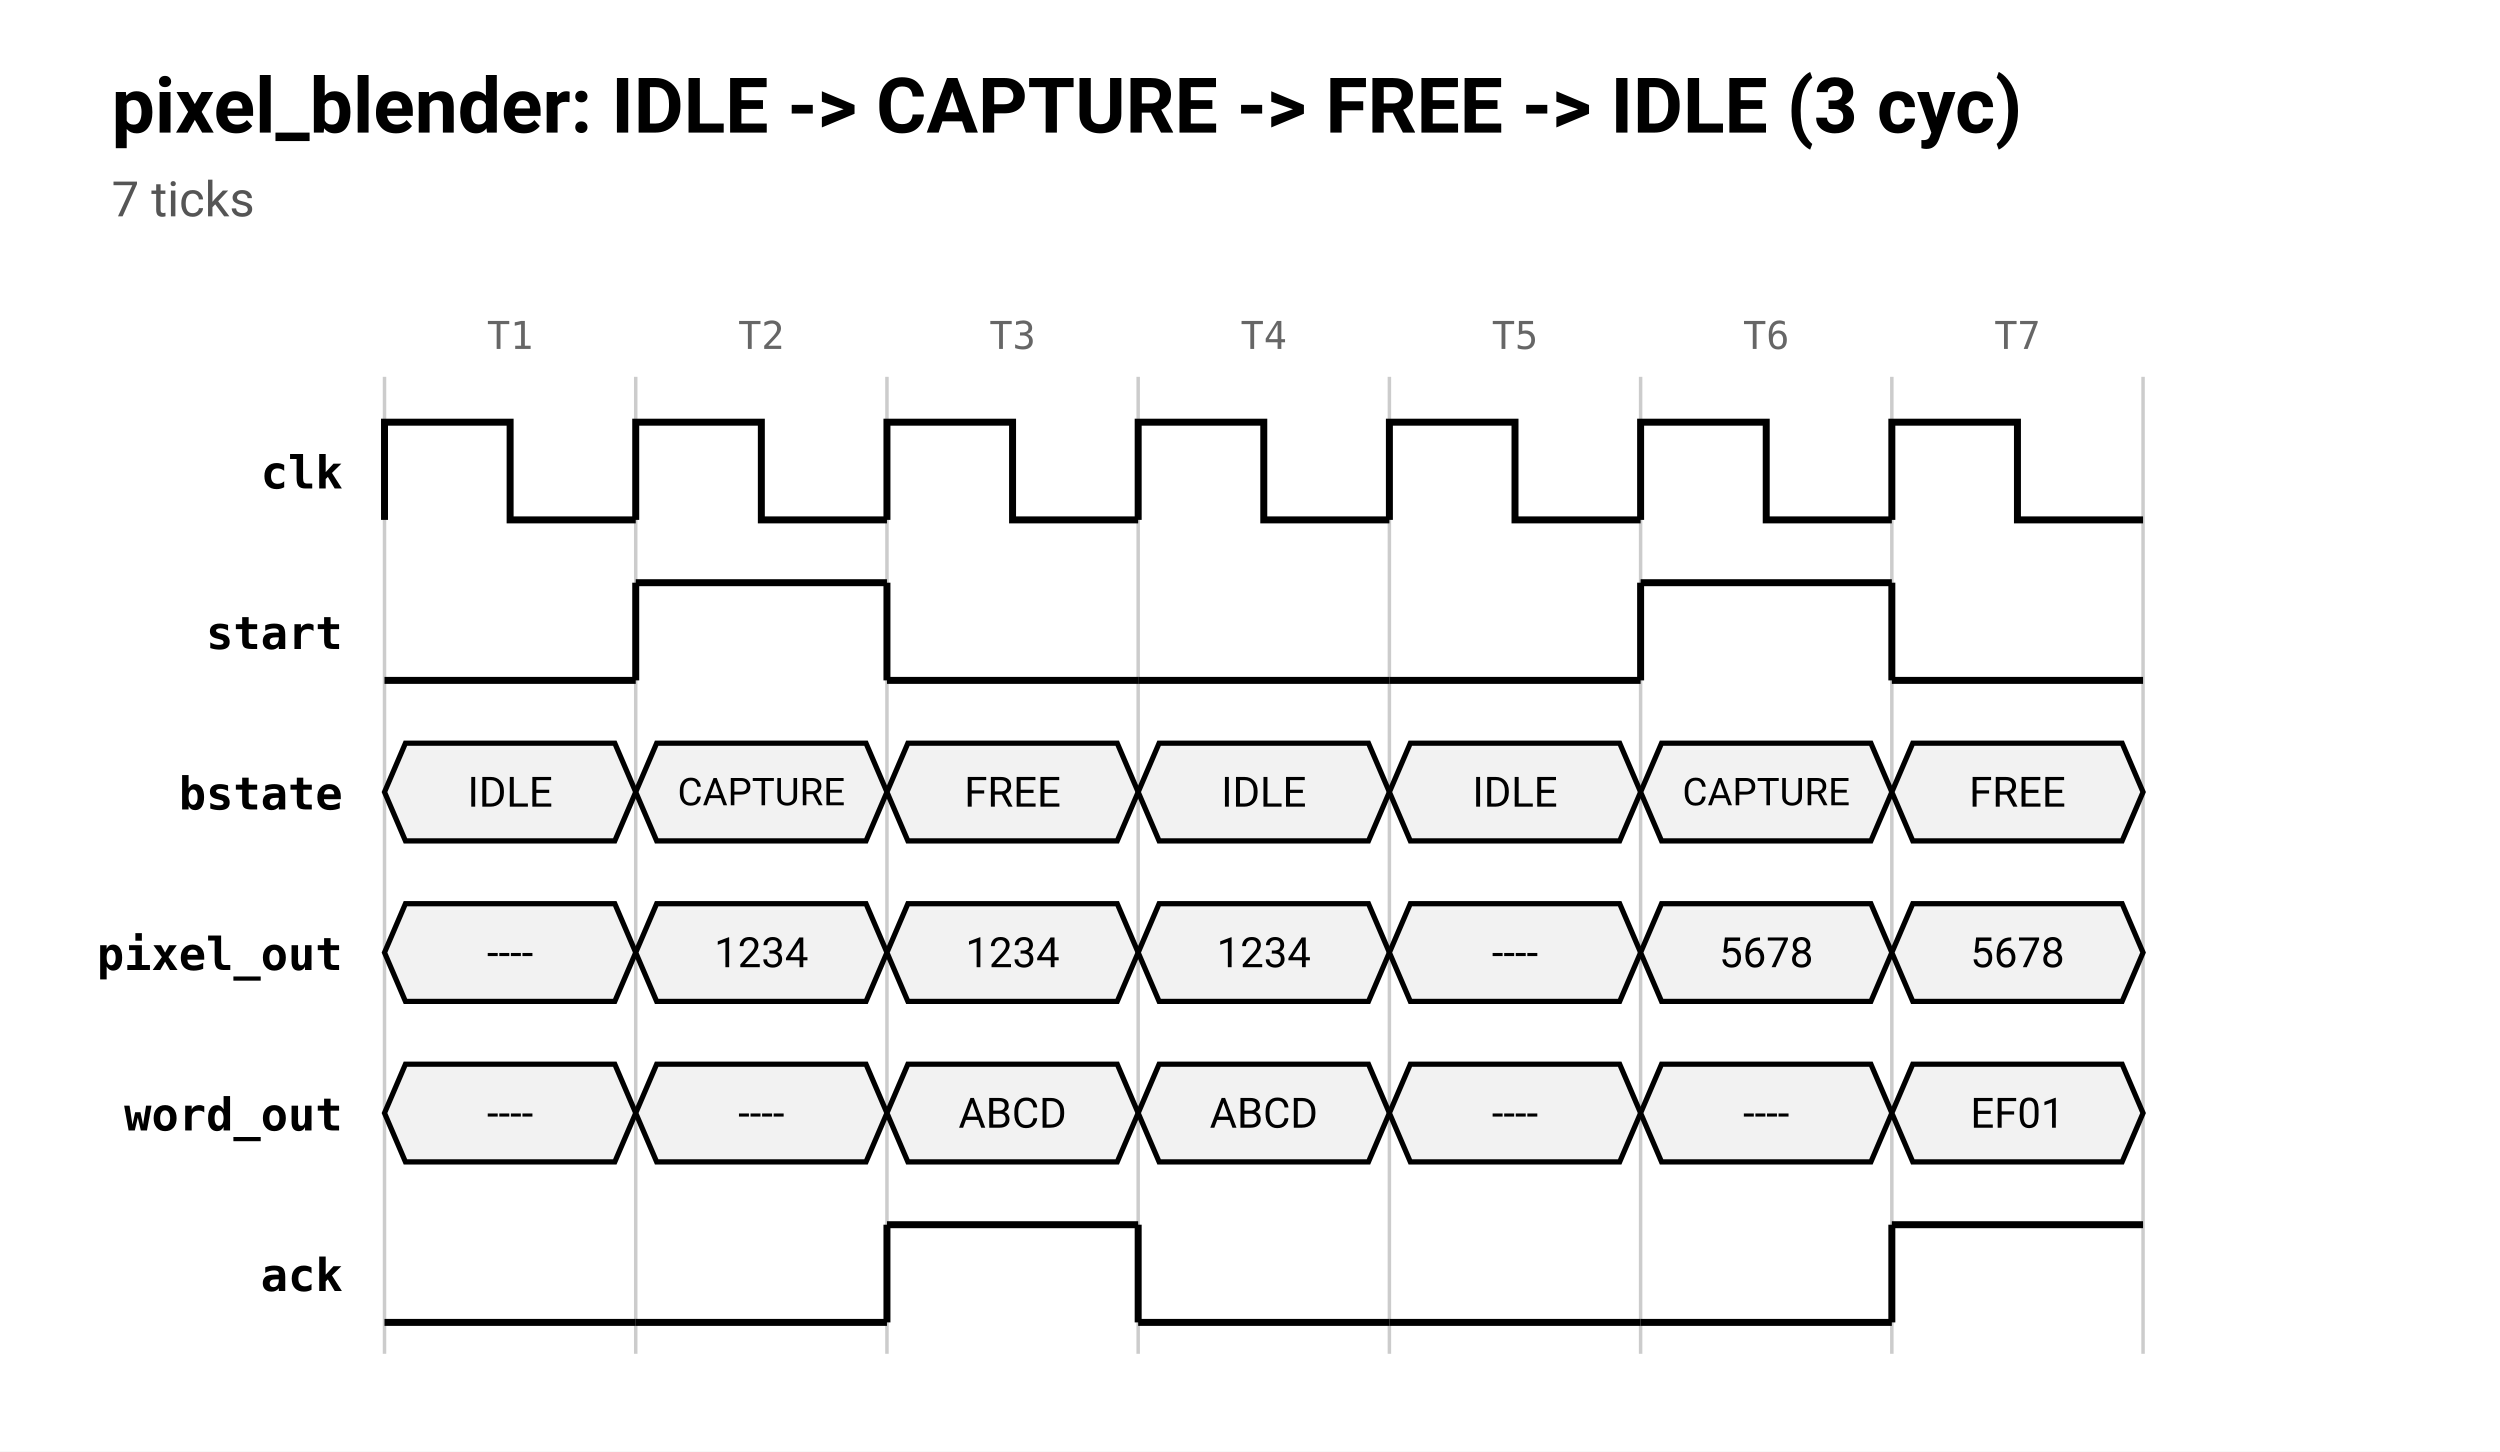
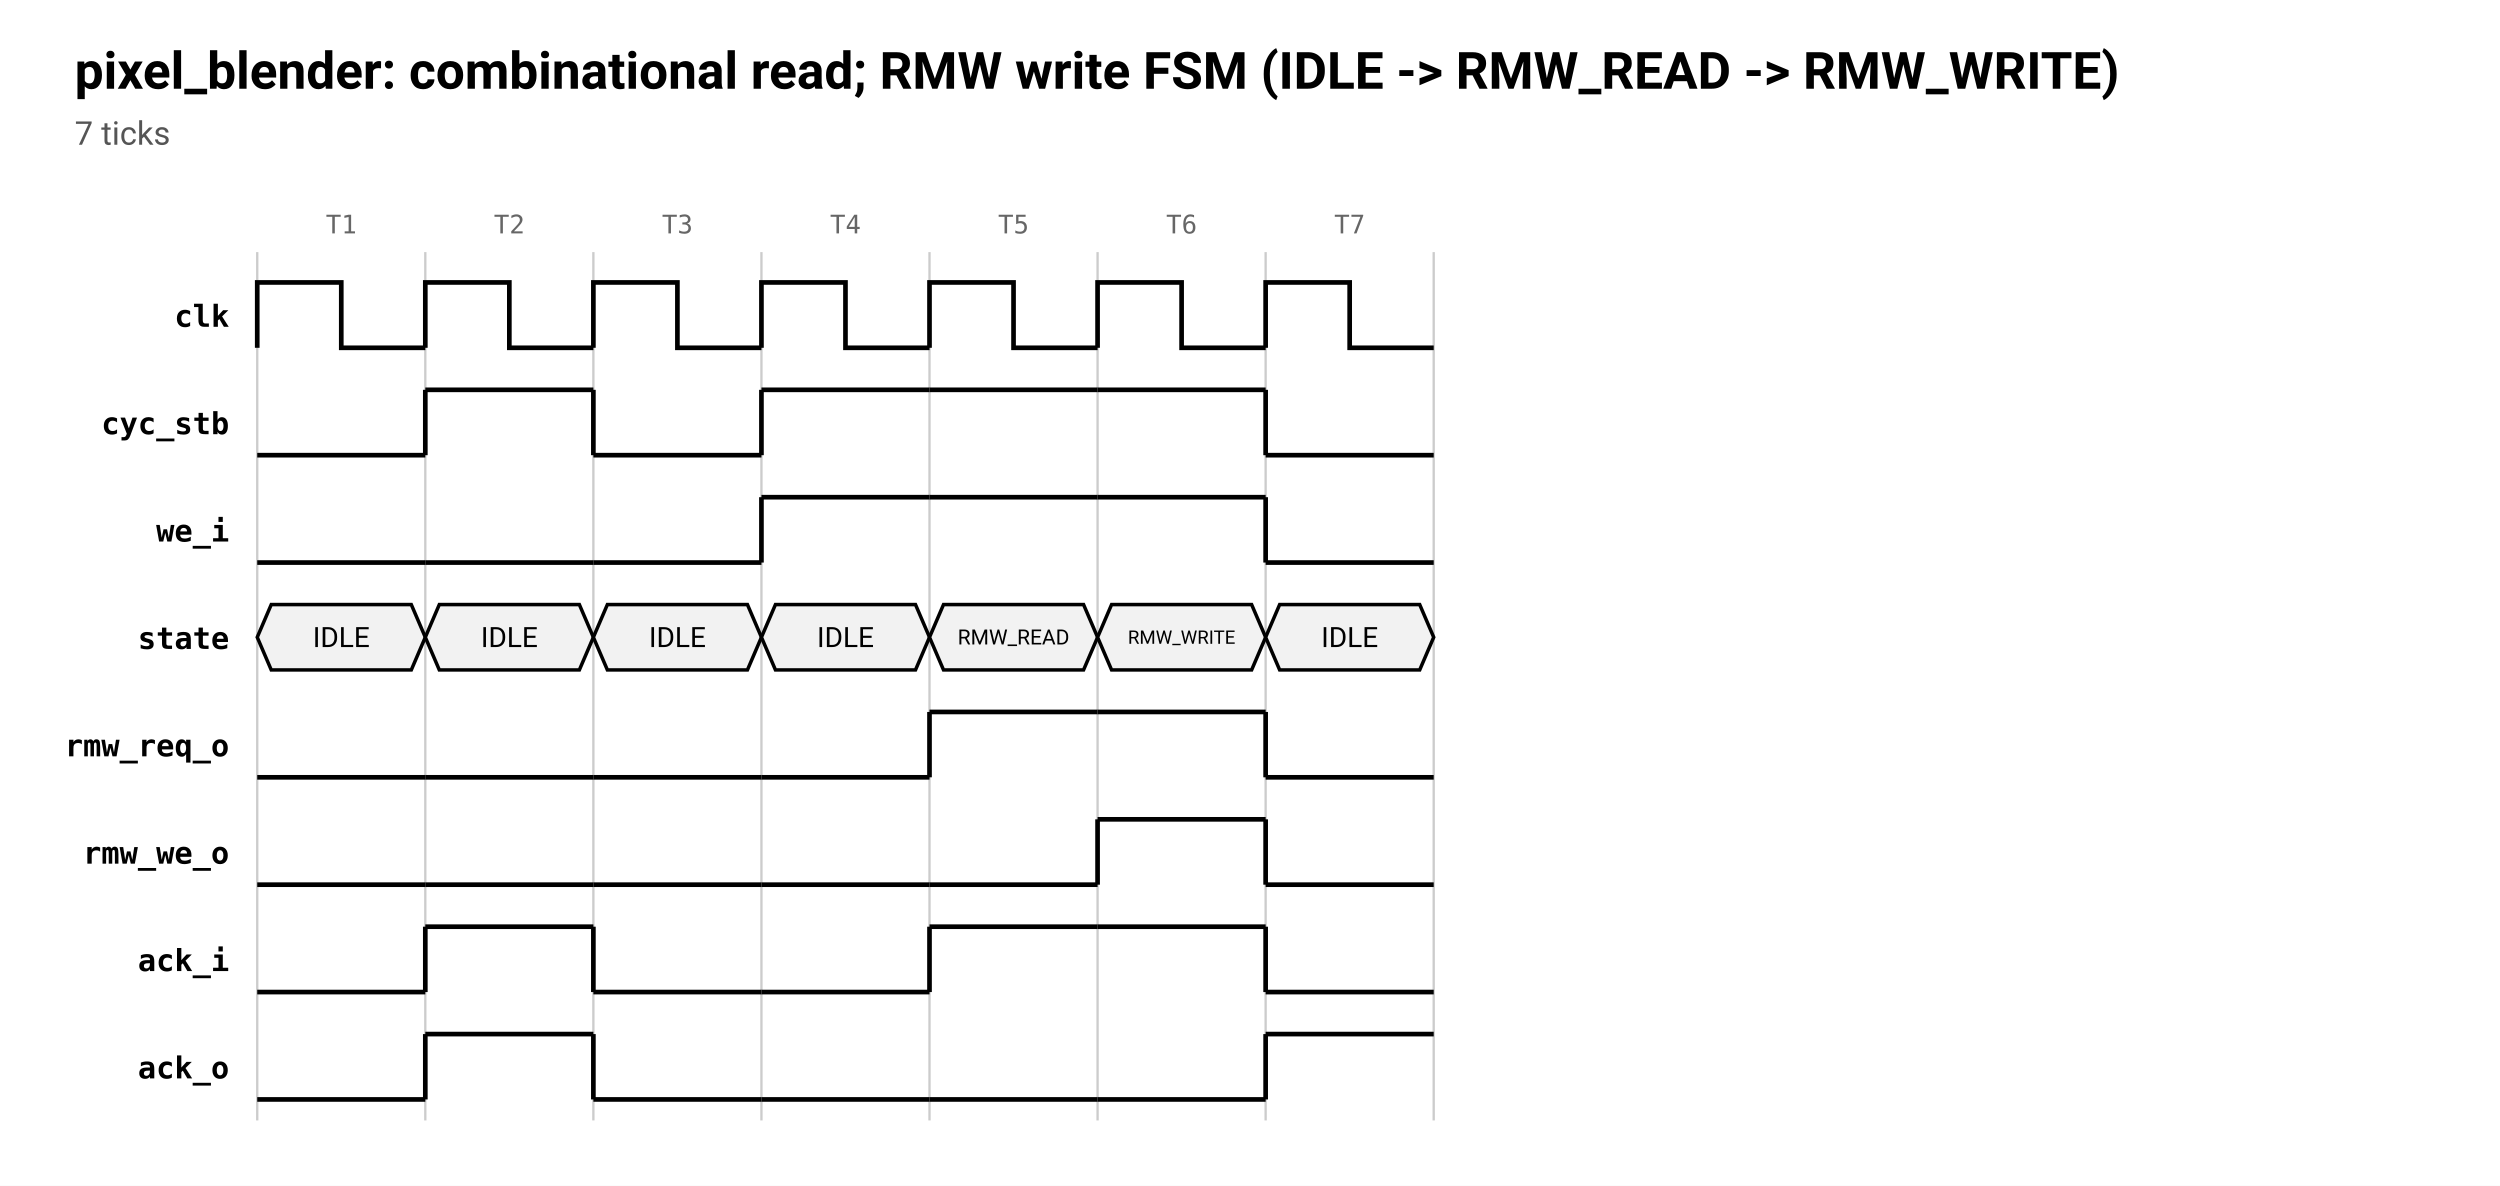
- <svg xmlns="http://www.w3.org/2000/svg" width="716.5" height="416" viewBox="0 0 716.5 416">
+ <svg xmlns="http://www.w3.org/2000/svg" width="1071" height="508" viewBox="0 0 1071 508">
  <defs>
    <pattern id="hatch" width="6" height="6" patternUnits="userSpaceOnUse" patternTransform="rotate(45)">
      <rect width="6" height="6" fill="#FFFFFF" />
      <line x1="0" y1="0" x2="0" y2="6" stroke="#B0B0B0" stroke-width="2" />
    </pattern>
    <pattern id="xpat" width="8" height="8" patternUnits="userSpaceOnUse">
      <rect width="8" height="8" fill="#FFFFFF" />
      <path d="M0 0L8 8M8 0L0 8" stroke="#C07070" stroke-width="1" />
    </pattern>
    <marker id="arr" viewBox="0 0 10 10" refX="9" refY="5" markerWidth="8" markerHeight="8" orient="auto">
      <path d="M0 0L10 5L0 10z" fill="#000000" />
    </marker>
  </defs>
  <style>text{font-family:-apple-system,BlinkMacSystemFont,"Segoe UI",Roboto,Helvetica,Arial,sans-serif}.m{font-family:ui-monospace,Menlo,Consolas,"DejaVu Sans Mono",monospace}</style>
-   <rect width="716.5" height="416" fill="#FFFFFF" />
-   <text x="32" y="38" font-size="22" font-weight="700" fill="#000000">pixel_blender: IDLE -&gt; CAPTURE -&gt; FREE -&gt; IDLE (3 cyc)</text>
+   <rect width="1071" height="508" fill="#FFFFFF" />
+   <text x="32" y="38" font-size="22" font-weight="700" fill="#000000">pixel_blender: combinational read; RMW write FSM (IDLE -&gt; RMW_READ -&gt; RMW_WRITE)</text>
  <text x="32" y="62" font-size="14" fill="#555555">7 ticks</text>
-   <line x1="110.2" y1="108" x2="110.2" y2="388" stroke="#CCCCCC" stroke-width="1" />
+   <line x1="110.2" y1="108" x2="110.2" y2="480" stroke="#CCCCCC" stroke-width="1" />
  <text x="146.2" y="100" font-size="11" text-anchor="middle" fill="#666666" class="m">T1</text>
-   <line x1="182.2" y1="108" x2="182.2" y2="388" stroke="#CCCCCC" stroke-width="1" />
+   <line x1="182.2" y1="108" x2="182.2" y2="480" stroke="#CCCCCC" stroke-width="1" />
  <text x="218.2" y="100" font-size="11" text-anchor="middle" fill="#666666" class="m">T2</text>
-   <line x1="254.2" y1="108" x2="254.2" y2="388" stroke="#CCCCCC" stroke-width="1" />
+   <line x1="254.2" y1="108" x2="254.2" y2="480" stroke="#CCCCCC" stroke-width="1" />
  <text x="290.2" y="100" font-size="11" text-anchor="middle" fill="#666666" class="m">T3</text>
-   <line x1="326.2" y1="108" x2="326.2" y2="388" stroke="#CCCCCC" stroke-width="1" />
+   <line x1="326.2" y1="108" x2="326.2" y2="480" stroke="#CCCCCC" stroke-width="1" />
  <text x="362.2" y="100" font-size="11" text-anchor="middle" fill="#666666" class="m">T4</text>
-   <line x1="398.2" y1="108" x2="398.2" y2="388" stroke="#CCCCCC" stroke-width="1" />
+   <line x1="398.2" y1="108" x2="398.2" y2="480" stroke="#CCCCCC" stroke-width="1" />
  <text x="434.2" y="100" font-size="11" text-anchor="middle" fill="#666666" class="m">T5</text>
-   <line x1="470.2" y1="108" x2="470.2" y2="388" stroke="#CCCCCC" stroke-width="1" />
+   <line x1="470.2" y1="108" x2="470.2" y2="480" stroke="#CCCCCC" stroke-width="1" />
  <text x="506.2" y="100" font-size="11" text-anchor="middle" fill="#666666" class="m">T6</text>
-   <line x1="542.2" y1="108" x2="542.2" y2="388" stroke="#CCCCCC" stroke-width="1" />
+   <line x1="542.2" y1="108" x2="542.2" y2="480" stroke="#CCCCCC" stroke-width="1" />
  <text x="578.2" y="100" font-size="11" text-anchor="middle" fill="#666666" class="m">T7</text>
-   <line x1="614.2" y1="108" x2="614.2" y2="388" stroke="#CCCCCC" stroke-width="1" />
+   <line x1="614.2" y1="108" x2="614.2" y2="480" stroke="#CCCCCC" stroke-width="1" />
  <text x="98.2" y="140" font-size="13" text-anchor="end" fill="#000000" font-weight="700" class="m">clk</text>
  <path d="M110.2 149 L110.2 121 L146.2 121 L146.2 149 L182.2 149 M182.2 149 L182.2 121 L218.2 121 L218.2 149 L254.2 149 M254.2 149 L254.2 121 L290.2 121 L290.2 149 L326.2 149 M326.2 149 L326.2 121 L362.2 121 L362.2 149 L398.2 149 M398.2 149 L398.2 121 L434.2 121 L434.2 149 L470.2 149 M470.2 149 L470.2 121 L506.2 121 L506.2 149 L542.2 149 M542.2 149 L542.2 121 L578.2 121 L578.2 149 L614.2 149" fill="none" stroke="#000000" stroke-width="2" />
-   <text x="98.2" y="186" font-size="13" text-anchor="end" fill="#000000" font-weight="700" class="m">start</text>
+   <text x="98.2" y="186" font-size="13" text-anchor="end" fill="#000000" font-weight="700" class="m">cyc_stb</text>
  <line x1="110.2" y1="195" x2="182.2" y2="195" stroke="#000000" stroke-width="2" />
  <line x1="182.2" y1="167" x2="254.2" y2="167" stroke="#000000" stroke-width="2" />
  <line x1="182.2" y1="167" x2="182.2" y2="195" stroke="#000000" stroke-width="2" />
  <line x1="254.2" y1="195" x2="326.2" y2="195" stroke="#000000" stroke-width="2" />
  <line x1="254.2" y1="167" x2="254.2" y2="195" stroke="#000000" stroke-width="2" />
-   <line x1="326.2" y1="195" x2="398.2" y2="195" stroke="#000000" stroke-width="2" />
-   <line x1="398.2" y1="195" x2="470.2" y2="195" stroke="#000000" stroke-width="2" />
+   <line x1="326.2" y1="167" x2="398.2" y2="167" stroke="#000000" stroke-width="2" />
+   <line x1="326.2" y1="167" x2="326.2" y2="195" stroke="#000000" stroke-width="2" />
+   <line x1="398.2" y1="167" x2="470.2" y2="167" stroke="#000000" stroke-width="2" />
  <line x1="470.2" y1="167" x2="542.2" y2="167" stroke="#000000" stroke-width="2" />
-   <line x1="470.2" y1="167" x2="470.2" y2="195" stroke="#000000" stroke-width="2" />
  <line x1="542.2" y1="195" x2="614.2" y2="195" stroke="#000000" stroke-width="2" />
  <line x1="542.2" y1="167" x2="542.2" y2="195" stroke="#000000" stroke-width="2" />
-   <text x="98.2" y="232" font-size="13" text-anchor="end" fill="#000000" font-weight="700" class="m">bstate</text>
-   <polygon points="116.2,213 176.2,213 182.2,227 176.2,241 116.2,241 110.2,227" fill="#F2F2F2" stroke="#000000" stroke-width="1.5" />
-   <text x="146.2" y="231.2" font-size="12" text-anchor="middle" fill="#000000">IDLE</text>
-   <polygon points="188.2,213 248.2,213 254.2,227 248.2,241 188.2,241 182.2,227" fill="#F2F2F2" stroke="#000000" stroke-width="1.5" />
-   <text x="218.2" y="230.8" font-size="11" text-anchor="middle" fill="#000000">CAPTURE</text>
-   <polygon points="260.2,213 320.2,213 326.2,227 320.2,241 260.2,241 254.2,227" fill="#F2F2F2" stroke="#000000" stroke-width="1.5" />
-   <text x="290.2" y="231.2" font-size="12" text-anchor="middle" fill="#000000">FREE</text>
-   <polygon points="332.2,213 392.2,213 398.2,227 392.2,241 332.2,241 326.2,227" fill="#F2F2F2" stroke="#000000" stroke-width="1.5" />
-   <text x="362.2" y="231.2" font-size="12" text-anchor="middle" fill="#000000">IDLE</text>
-   <polygon points="404.2,213 464.2,213 470.2,227 464.2,241 404.2,241 398.2,227" fill="#F2F2F2" stroke="#000000" stroke-width="1.5" />
-   <text x="434.2" y="231.2" font-size="12" text-anchor="middle" fill="#000000">IDLE</text>
-   <polygon points="476.2,213 536.2,213 542.2,227 536.2,241 476.2,241 470.2,227" fill="#F2F2F2" stroke="#000000" stroke-width="1.5" />
-   <text x="506.2" y="230.8" font-size="11" text-anchor="middle" fill="#000000">CAPTURE</text>
-   <polygon points="548.2,213 608.2,213 614.2,227 608.2,241 548.2,241 542.2,227" fill="#F2F2F2" stroke="#000000" stroke-width="1.5" />
-   <text x="578.2" y="231.2" font-size="12" text-anchor="middle" fill="#000000">FREE</text>
-   <text x="98.2" y="278" font-size="13" text-anchor="end" fill="#000000" font-weight="700" class="m">pixel_out</text>
+   <text x="98.2" y="232" font-size="13" text-anchor="end" fill="#000000" font-weight="700" class="m">we_i</text>
+   <line x1="110.2" y1="241" x2="182.2" y2="241" stroke="#000000" stroke-width="2" />
+   <line x1="182.2" y1="241" x2="254.2" y2="241" stroke="#000000" stroke-width="2" />
+   <line x1="254.2" y1="241" x2="326.2" y2="241" stroke="#000000" stroke-width="2" />
+   <line x1="326.2" y1="213" x2="398.2" y2="213" stroke="#000000" stroke-width="2" />
+   <line x1="326.2" y1="213" x2="326.2" y2="241" stroke="#000000" stroke-width="2" />
+   <line x1="398.2" y1="213" x2="470.2" y2="213" stroke="#000000" stroke-width="2" />
+   <line x1="470.2" y1="213" x2="542.2" y2="213" stroke="#000000" stroke-width="2" />
+   <line x1="542.2" y1="241" x2="614.2" y2="241" stroke="#000000" stroke-width="2" />
+   <line x1="542.2" y1="213" x2="542.2" y2="241" stroke="#000000" stroke-width="2" />
+   <text x="98.2" y="278" font-size="13" text-anchor="end" fill="#000000" font-weight="700" class="m">state</text>
  <polygon points="116.2,259 176.2,259 182.2,273 176.2,287 116.2,287 110.2,273" fill="#F2F2F2" stroke="#000000" stroke-width="1.5" />
-   <text x="146.2" y="277.2" font-size="12" text-anchor="middle" fill="#000000">----</text>
+   <text x="146.2" y="277.2" font-size="12" text-anchor="middle" fill="#000000">IDLE</text>
  <polygon points="188.2,259 248.2,259 254.2,273 248.2,287 188.2,287 182.2,273" fill="#F2F2F2" stroke="#000000" stroke-width="1.5" />
-   <text x="218.2" y="277.2" font-size="12" text-anchor="middle" fill="#000000">1234</text>
+   <text x="218.2" y="277.2" font-size="12" text-anchor="middle" fill="#000000">IDLE</text>
  <polygon points="260.2,259 320.2,259 326.2,273 320.2,287 260.2,287 254.2,273" fill="#F2F2F2" stroke="#000000" stroke-width="1.5" />
-   <text x="290.2" y="277.2" font-size="12" text-anchor="middle" fill="#000000">1234</text>
+   <text x="290.2" y="277.2" font-size="12" text-anchor="middle" fill="#000000">IDLE</text>
  <polygon points="332.2,259 392.2,259 398.2,273 392.2,287 332.2,287 326.2,273" fill="#F2F2F2" stroke="#000000" stroke-width="1.5" />
-   <text x="362.2" y="277.2" font-size="12" text-anchor="middle" fill="#000000">1234</text>
+   <text x="362.2" y="277.2" font-size="12" text-anchor="middle" fill="#000000">IDLE</text>
  <polygon points="404.2,259 464.2,259 470.2,273 464.2,287 404.2,287 398.2,273" fill="#F2F2F2" stroke="#000000" stroke-width="1.5" />
-   <text x="434.2" y="277.2" font-size="12" text-anchor="middle" fill="#000000">----</text>
+   <text x="434.2" y="276.1" font-size="9" text-anchor="middle" fill="#000000">RMW_READ</text>
  <polygon points="476.2,259 536.2,259 542.2,273 536.2,287 476.2,287 470.2,273" fill="#F2F2F2" stroke="#000000" stroke-width="1.5" />
-   <text x="506.2" y="277.2" font-size="12" text-anchor="middle" fill="#000000">5678</text>
+   <text x="506.2" y="275.8" font-size="8" text-anchor="middle" fill="#000000">RMW_WRITE</text>
  <polygon points="548.2,259 608.2,259 614.2,273 608.2,287 548.2,287 542.2,273" fill="#F2F2F2" stroke="#000000" stroke-width="1.5" />
-   <text x="578.2" y="277.2" font-size="12" text-anchor="middle" fill="#000000">5678</text>
-   <text x="98.2" y="324" font-size="13" text-anchor="end" fill="#000000" font-weight="700" class="m">word_out</text>
-   <polygon points="116.2,305 176.2,305 182.2,319 176.2,333 116.2,333 110.2,319" fill="#F2F2F2" stroke="#000000" stroke-width="1.5" />
-   <text x="146.2" y="323.2" font-size="12" text-anchor="middle" fill="#000000">----</text>
-   <polygon points="188.2,305 248.2,305 254.2,319 248.2,333 188.2,333 182.2,319" fill="#F2F2F2" stroke="#000000" stroke-width="1.5" />
-   <text x="218.2" y="323.2" font-size="12" text-anchor="middle" fill="#000000">----</text>
-   <polygon points="260.2,305 320.2,305 326.2,319 320.2,333 260.2,333 254.2,319" fill="#F2F2F2" stroke="#000000" stroke-width="1.5" />
-   <text x="290.2" y="323.2" font-size="12" text-anchor="middle" fill="#000000">ABCD</text>
-   <polygon points="332.2,305 392.2,305 398.2,319 392.2,333 332.2,333 326.2,319" fill="#F2F2F2" stroke="#000000" stroke-width="1.5" />
-   <text x="362.2" y="323.2" font-size="12" text-anchor="middle" fill="#000000">ABCD</text>
-   <polygon points="404.2,305 464.2,305 470.2,319 464.2,333 404.2,333 398.2,319" fill="#F2F2F2" stroke="#000000" stroke-width="1.5" />
-   <text x="434.2" y="323.2" font-size="12" text-anchor="middle" fill="#000000">----</text>
-   <polygon points="476.2,305 536.2,305 542.2,319 536.2,333 476.2,333 470.2,319" fill="#F2F2F2" stroke="#000000" stroke-width="1.5" />
-   <text x="506.2" y="323.2" font-size="12" text-anchor="middle" fill="#000000">----</text>
-   <polygon points="548.2,305 608.2,305 614.2,319 608.2,333 548.2,333 542.2,319" fill="#F2F2F2" stroke="#000000" stroke-width="1.5" />
-   <text x="578.2" y="323.2" font-size="12" text-anchor="middle" fill="#000000">EF01</text>
-   <text x="98.2" y="370" font-size="13" text-anchor="end" fill="#000000" font-weight="700" class="m">ack</text>
+   <text x="578.2" y="277.2" font-size="12" text-anchor="middle" fill="#000000">IDLE</text>
+   <text x="98.2" y="324" font-size="13" text-anchor="end" fill="#000000" font-weight="700" class="m">rmw_req_o</text>
+   <line x1="110.2" y1="333" x2="182.2" y2="333" stroke="#000000" stroke-width="2" />
+   <line x1="182.2" y1="333" x2="254.2" y2="333" stroke="#000000" stroke-width="2" />
+   <line x1="254.2" y1="333" x2="326.2" y2="333" stroke="#000000" stroke-width="2" />
+   <line x1="326.2" y1="333" x2="398.2" y2="333" stroke="#000000" stroke-width="2" />
+   <line x1="398.2" y1="305" x2="470.2" y2="305" stroke="#000000" stroke-width="2" />
+   <line x1="398.2" y1="305" x2="398.2" y2="333" stroke="#000000" stroke-width="2" />
+   <line x1="470.2" y1="305" x2="542.2" y2="305" stroke="#000000" stroke-width="2" />
+   <line x1="542.2" y1="333" x2="614.2" y2="333" stroke="#000000" stroke-width="2" />
+   <line x1="542.2" y1="305" x2="542.2" y2="333" stroke="#000000" stroke-width="2" />
+   <text x="98.2" y="370" font-size="13" text-anchor="end" fill="#000000" font-weight="700" class="m">rmw_we_o</text>
  <line x1="110.2" y1="379" x2="182.2" y2="379" stroke="#000000" stroke-width="2" />
  <line x1="182.2" y1="379" x2="254.2" y2="379" stroke="#000000" stroke-width="2" />
-   <line x1="254.2" y1="351" x2="326.2" y2="351" stroke="#000000" stroke-width="2" />
-   <line x1="254.2" y1="351" x2="254.2" y2="379" stroke="#000000" stroke-width="2" />
+   <line x1="254.2" y1="379" x2="326.2" y2="379" stroke="#000000" stroke-width="2" />
  <line x1="326.2" y1="379" x2="398.2" y2="379" stroke="#000000" stroke-width="2" />
-   <line x1="326.2" y1="351" x2="326.2" y2="379" stroke="#000000" stroke-width="2" />
  <line x1="398.2" y1="379" x2="470.2" y2="379" stroke="#000000" stroke-width="2" />
-   <line x1="470.2" y1="379" x2="542.2" y2="379" stroke="#000000" stroke-width="2" />
-   <line x1="542.2" y1="351" x2="614.2" y2="351" stroke="#000000" stroke-width="2" />
+   <line x1="470.2" y1="351" x2="542.2" y2="351" stroke="#000000" stroke-width="2" />
+   <line x1="470.2" y1="351" x2="470.2" y2="379" stroke="#000000" stroke-width="2" />
+   <line x1="542.2" y1="379" x2="614.2" y2="379" stroke="#000000" stroke-width="2" />
  <line x1="542.2" y1="351" x2="542.2" y2="379" stroke="#000000" stroke-width="2" />
+   <text x="98.2" y="416" font-size="13" text-anchor="end" fill="#000000" font-weight="700" class="m">ack_i</text>
+   <line x1="110.2" y1="425" x2="182.2" y2="425" stroke="#000000" stroke-width="2" />
+   <line x1="182.2" y1="397" x2="254.2" y2="397" stroke="#000000" stroke-width="2" />
+   <line x1="182.2" y1="397" x2="182.2" y2="425" stroke="#000000" stroke-width="2" />
+   <line x1="254.2" y1="425" x2="326.2" y2="425" stroke="#000000" stroke-width="2" />
+   <line x1="254.2" y1="397" x2="254.2" y2="425" stroke="#000000" stroke-width="2" />
+   <line x1="326.2" y1="425" x2="398.2" y2="425" stroke="#000000" stroke-width="2" />
+   <line x1="398.2" y1="397" x2="470.2" y2="397" stroke="#000000" stroke-width="2" />
+   <line x1="398.2" y1="397" x2="398.2" y2="425" stroke="#000000" stroke-width="2" />
+   <line x1="470.2" y1="397" x2="542.2" y2="397" stroke="#000000" stroke-width="2" />
+   <line x1="542.2" y1="425" x2="614.2" y2="425" stroke="#000000" stroke-width="2" />
+   <line x1="542.2" y1="397" x2="542.2" y2="425" stroke="#000000" stroke-width="2" />
+   <text x="98.2" y="462" font-size="13" text-anchor="end" fill="#000000" font-weight="700" class="m">ack_o</text>
+   <line x1="110.2" y1="471" x2="182.2" y2="471" stroke="#000000" stroke-width="2" />
+   <line x1="182.2" y1="443" x2="254.2" y2="443" stroke="#000000" stroke-width="2" />
+   <line x1="182.2" y1="443" x2="182.2" y2="471" stroke="#000000" stroke-width="2" />
+   <line x1="254.2" y1="471" x2="326.2" y2="471" stroke="#000000" stroke-width="2" />
+   <line x1="254.2" y1="443" x2="254.2" y2="471" stroke="#000000" stroke-width="2" />
+   <line x1="326.2" y1="471" x2="398.2" y2="471" stroke="#000000" stroke-width="2" />
+   <line x1="398.2" y1="471" x2="470.2" y2="471" stroke="#000000" stroke-width="2" />
+   <line x1="470.2" y1="471" x2="542.2" y2="471" stroke="#000000" stroke-width="2" />
+   <line x1="542.2" y1="443" x2="614.2" y2="443" stroke="#000000" stroke-width="2" />
+   <line x1="542.2" y1="443" x2="542.2" y2="471" stroke="#000000" stroke-width="2" />
</svg>
